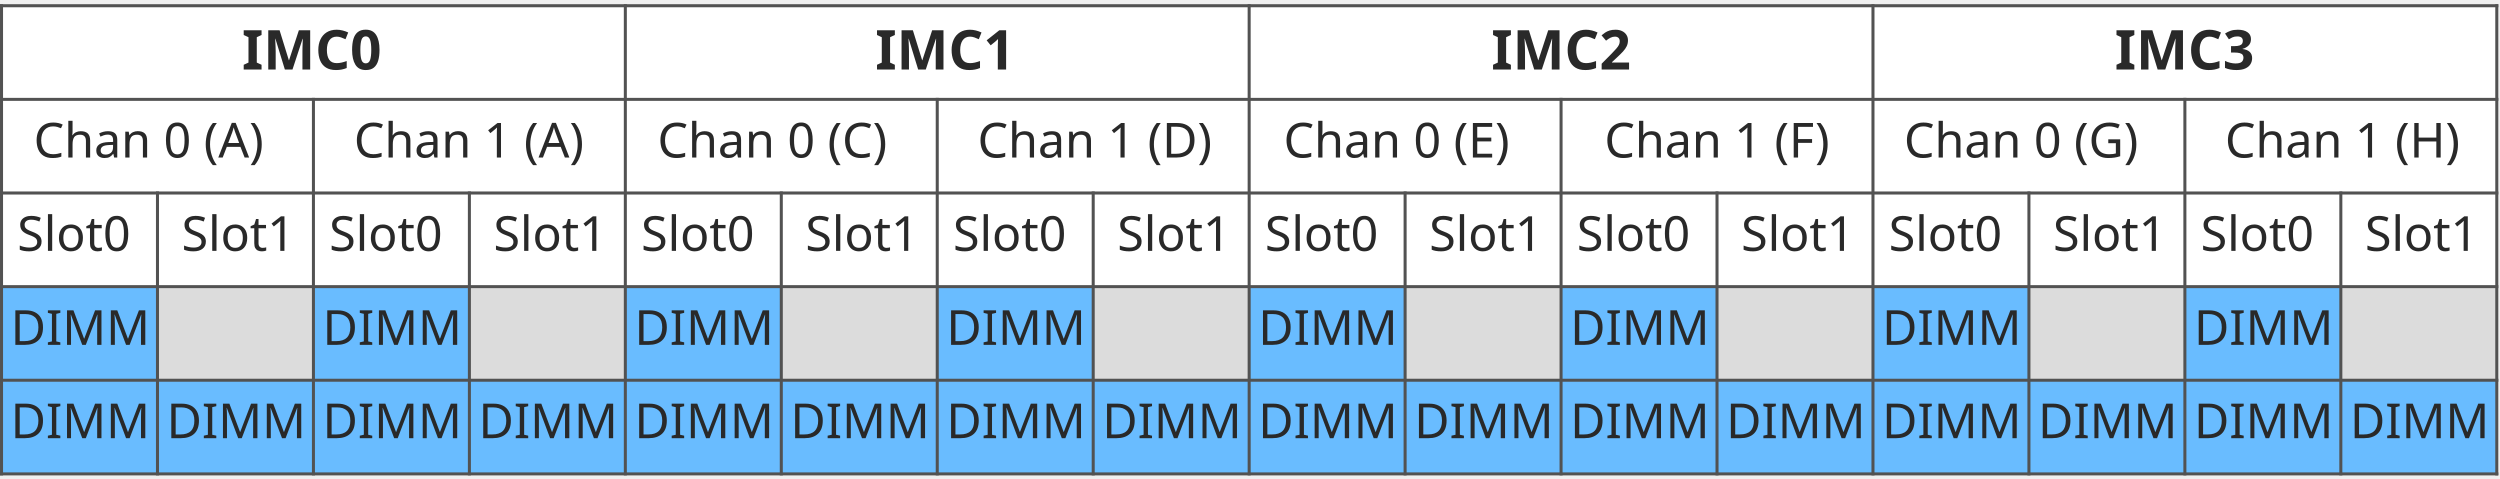
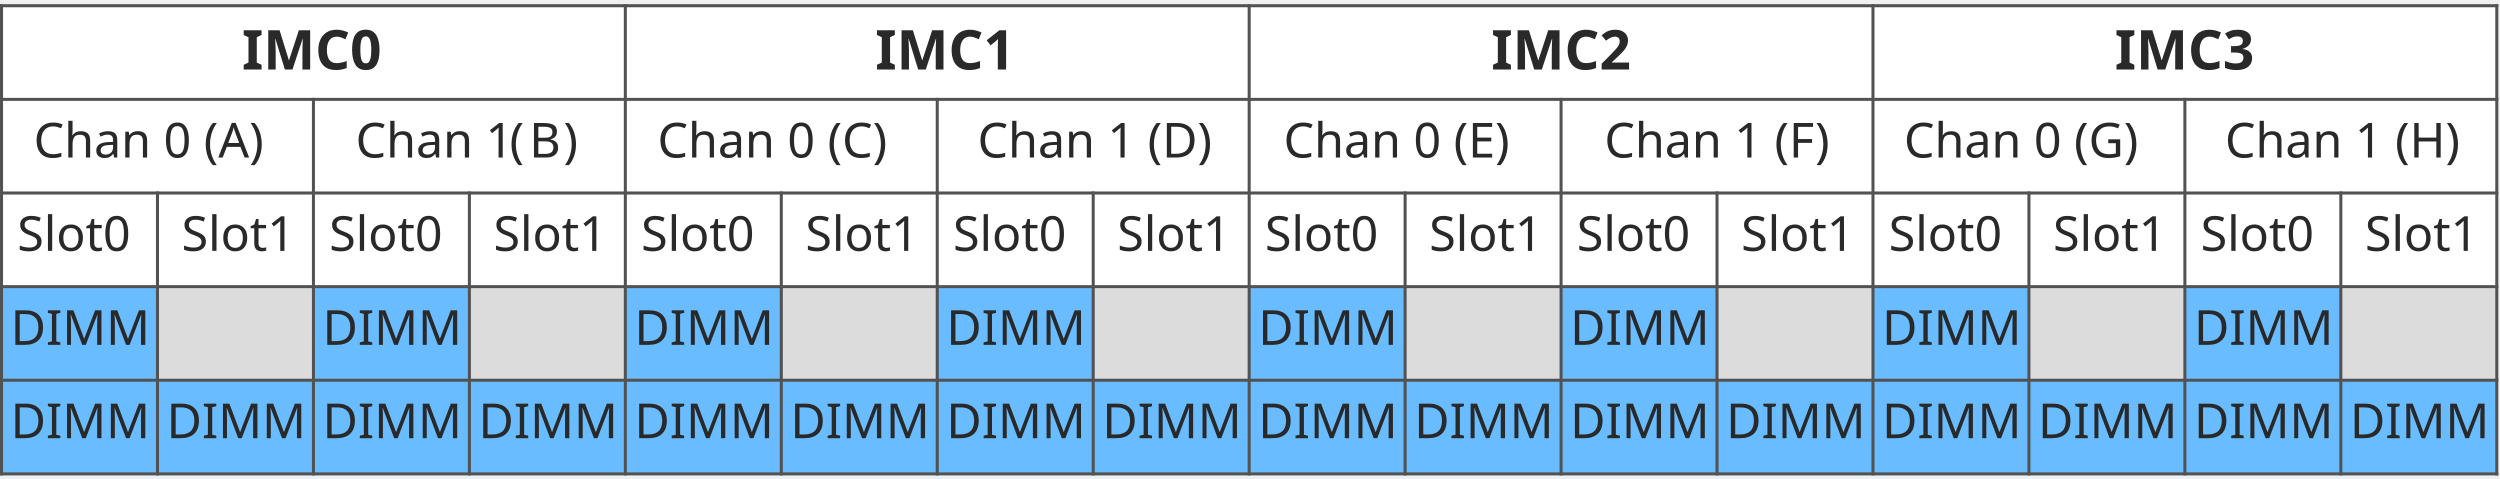
<svg xmlns="http://www.w3.org/2000/svg" width="3777" height="723" xml:space="preserve" overflow="hidden">
  <g transform="translate(-272 -852)">
    <path d="M274.302 860.642 1216.76 860.642 1216.76 1002.1 274.302 1002.1Z" fill="#FFFFFF" fill-rule="evenodd" />
    <path d="M1216.76 860.642 2159.23 860.642 2159.23 1002.1 1216.76 1002.1Z" fill="#FFFFFF" fill-rule="evenodd" />
    <path d="M2159.23 860.642 3101.69 860.642 3101.69 1002.1 2159.23 1002.1Z" fill="#FFFFFF" fill-rule="evenodd" />
    <path d="M3101.69 860.642 4044.15 860.642 4044.15 1002.1 3101.69 1002.1Z" fill="#FFFFFF" fill-rule="evenodd" />
    <path d="M274.302 1002.1 745.533 1002.1 745.533 1143.56 274.302 1143.56Z" fill="#FFFFFF" fill-rule="evenodd" />
    <path d="M745.533 1002.1 1216.76 1002.1 1216.76 1143.56 745.533 1143.56Z" fill="#FFFFFF" fill-rule="evenodd" />
    <path d="M1216.76 1002.1 1687.99 1002.1 1687.99 1143.56 1216.76 1143.56Z" fill="#FFFFFF" fill-rule="evenodd" />
    <path d="M1687.99 1002.1 2159.23 1002.1 2159.23 1143.56 1687.99 1143.56Z" fill="#FFFFFF" fill-rule="evenodd" />
    <path d="M2159.23 1002.1 2630.46 1002.1 2630.46 1143.56 2159.23 1143.56Z" fill="#FFFFFF" fill-rule="evenodd" />
    <path d="M2630.46 1002.1 3101.69 1002.1 3101.69 1143.56 2630.46 1143.56Z" fill="#FFFFFF" fill-rule="evenodd" />
    <path d="M3101.69 1002.1 3572.92 1002.1 3572.92 1143.56 3101.69 1143.56Z" fill="#FFFFFF" fill-rule="evenodd" />
    <path d="M3572.92 1002.1 4044.15 1002.1 4044.15 1143.56 3572.92 1143.56Z" fill="#FFFFFF" fill-rule="evenodd" />
    <path d="M274.302 1143.56 509.917 1143.56 509.917 1285.02 274.302 1285.02Z" fill="#FFFFFF" fill-rule="evenodd" />
    <path d="M509.917 1143.56 745.533 1143.56 745.533 1285.02 509.917 1285.02Z" fill="#FFFFFF" fill-rule="evenodd" />
    <path d="M745.533 1143.56 981.148 1143.56 981.148 1285.02 745.533 1285.02Z" fill="#FFFFFF" fill-rule="evenodd" />
    <path d="M981.148 1143.56 1216.76 1143.56 1216.76 1285.02 981.148 1285.02Z" fill="#FFFFFF" fill-rule="evenodd" />
    <path d="M1216.76 1143.56 1452.38 1143.56 1452.38 1285.02 1216.76 1285.02Z" fill="#FFFFFF" fill-rule="evenodd" />
    <path d="M1452.38 1143.56 1687.99 1143.56 1687.99 1285.02 1452.38 1285.02Z" fill="#FFFFFF" fill-rule="evenodd" />
    <path d="M1687.99 1143.56 1923.61 1143.56 1923.61 1285.02 1687.99 1285.02Z" fill="#FFFFFF" fill-rule="evenodd" />
    <path d="M1923.61 1143.56 2159.23 1143.56 2159.23 1285.02 1923.61 1285.02Z" fill="#FFFFFF" fill-rule="evenodd" />
    <path d="M2159.23 1143.56 2394.84 1143.56 2394.84 1285.02 2159.23 1285.02Z" fill="#FFFFFF" fill-rule="evenodd" />
    <path d="M2394.84 1143.56 2630.46 1143.56 2630.46 1285.02 2394.84 1285.02Z" fill="#FFFFFF" fill-rule="evenodd" />
    <path d="M2630.46 1143.56 2866.07 1143.56 2866.07 1285.02 2630.46 1285.02Z" fill="#FFFFFF" fill-rule="evenodd" />
    <path d="M2866.07 1143.56 3101.69 1143.56 3101.69 1285.02 2866.07 1285.02Z" fill="#FFFFFF" fill-rule="evenodd" />
    <path d="M3101.69 1143.56 3337.3 1143.56 3337.3 1285.02 3101.69 1285.02Z" fill="#FFFFFF" fill-rule="evenodd" />
    <path d="M3337.3 1143.56 3572.92 1143.56 3572.92 1285.02 3337.3 1285.02Z" fill="#FFFFFF" fill-rule="evenodd" />
    <path d="M3572.92 1143.56 3808.53 1143.56 3808.53 1285.02 3572.92 1285.02Z" fill="#FFFFFF" fill-rule="evenodd" />
    <path d="M3808.53 1143.56 4044.15 1143.56 4044.15 1285.02 3808.53 1285.02Z" fill="#FFFFFF" fill-rule="evenodd" />
    <path d="M274.302 1285.02 509.917 1285.02 509.917 1426.48 274.302 1426.48Z" fill="#69BCFF" fill-rule="evenodd" />
    <path d="M509.917 1285.02 745.533 1285.02 745.533 1426.48 509.917 1426.48Z" fill="#DCDCDC" fill-rule="evenodd" />
    <path d="M745.533 1285.02 981.148 1285.02 981.148 1426.48 745.533 1426.48Z" fill="#69BCFF" fill-rule="evenodd" />
    <path d="M981.148 1285.02 1216.76 1285.02 1216.76 1426.48 981.148 1426.48Z" fill="#DCDCDC" fill-rule="evenodd" />
    <path d="M1216.76 1285.02 1452.38 1285.02 1452.38 1426.48 1216.76 1426.48Z" fill="#69BCFF" fill-rule="evenodd" />
    <path d="M1452.38 1285.02 1687.99 1285.02 1687.99 1426.48 1452.38 1426.48Z" fill="#DCDCDC" fill-rule="evenodd" />
    <path d="M1687.99 1285.02 1923.61 1285.02 1923.61 1426.48 1687.99 1426.48Z" fill="#69BCFF" fill-rule="evenodd" />
    <path d="M1923.61 1285.02 2159.23 1285.02 2159.23 1426.48 1923.61 1426.48Z" fill="#DCDCDC" fill-rule="evenodd" />
    <path d="M2159.23 1285.02 2394.84 1285.02 2394.84 1426.48 2159.23 1426.48Z" fill="#69BCFF" fill-rule="evenodd" />
    <path d="M2394.84 1285.02 2630.46 1285.02 2630.46 1426.48 2394.84 1426.48Z" fill="#DCDCDC" fill-rule="evenodd" />
    <path d="M2630.46 1285.02 2866.07 1285.02 2866.07 1426.48 2630.46 1426.48Z" fill="#69BCFF" fill-rule="evenodd" />
    <path d="M2866.07 1285.02 3101.69 1285.02 3101.69 1426.48 2866.07 1426.48Z" fill="#DCDCDC" fill-rule="evenodd" />
    <path d="M3101.69 1285.02 3337.3 1285.02 3337.3 1426.48 3101.69 1426.48Z" fill="#69BCFF" fill-rule="evenodd" />
    <path d="M3337.3 1285.02 3572.92 1285.02 3572.92 1426.48 3337.3 1426.48Z" fill="#DCDCDC" fill-rule="evenodd" />
    <path d="M3572.92 1285.02 3808.53 1285.02 3808.53 1426.48 3572.92 1426.48Z" fill="#69BCFF" fill-rule="evenodd" />
    <path d="M3808.53 1285.02 4044.15 1285.02 4044.15 1426.48 3808.53 1426.48Z" fill="#DCDCDC" fill-rule="evenodd" />
    <path d="M274.302 1426.48 509.917 1426.48 509.917 1567.94 274.302 1567.94Z" fill="#69BCFF" fill-rule="evenodd" />
    <path d="M509.917 1426.48 745.533 1426.48 745.533 1567.94 509.917 1567.94Z" fill="#69BCFF" fill-rule="evenodd" />
    <path d="M745.533 1426.48 981.148 1426.48 981.148 1567.94 745.533 1567.94Z" fill="#69BCFF" fill-rule="evenodd" />
    <path d="M981.148 1426.48 1216.76 1426.48 1216.76 1567.94 981.148 1567.94Z" fill="#69BCFF" fill-rule="evenodd" />
    <path d="M1216.76 1426.48 1452.38 1426.48 1452.38 1567.94 1216.76 1567.94Z" fill="#69BCFF" fill-rule="evenodd" />
    <path d="M1452.38 1426.48 1687.99 1426.48 1687.99 1567.94 1452.38 1567.94Z" fill="#69BCFF" fill-rule="evenodd" />
    <path d="M1687.99 1426.48 1923.61 1426.48 1923.61 1567.94 1687.99 1567.94Z" fill="#69BCFF" fill-rule="evenodd" />
    <path d="M1923.61 1426.48 2159.23 1426.48 2159.23 1567.94 1923.61 1567.94Z" fill="#69BCFF" fill-rule="evenodd" />
    <path d="M2159.23 1426.48 2394.84 1426.48 2394.84 1567.94 2159.23 1567.94Z" fill="#69BCFF" fill-rule="evenodd" />
    <path d="M2394.84 1426.48 2630.46 1426.48 2630.46 1567.94 2394.84 1567.94Z" fill="#69BCFF" fill-rule="evenodd" />
    <path d="M2630.46 1426.48 2866.07 1426.48 2866.07 1567.94 2630.46 1567.94Z" fill="#69BCFF" fill-rule="evenodd" />
    <path d="M2866.07 1426.48 3101.69 1426.48 3101.69 1567.94 2866.07 1567.94Z" fill="#69BCFF" fill-rule="evenodd" />
    <path d="M3101.69 1426.48 3337.3 1426.48 3337.3 1567.94 3101.69 1567.94Z" fill="#69BCFF" fill-rule="evenodd" />
    <path d="M3337.3 1426.48 3572.92 1426.48 3572.92 1567.94 3337.3 1567.94Z" fill="#69BCFF" fill-rule="evenodd" />
    <path d="M3572.92 1426.48 3808.53 1426.48 3808.53 1567.94 3572.92 1567.94Z" fill="#69BCFF" fill-rule="evenodd" />
    <path d="M3808.53 1426.48 4044.15 1426.48 4044.15 1567.94 3808.53 1567.94Z" fill="#69BCFF" fill-rule="evenodd" />
    <path d="M509.917 1141.27 509.917 1570.23" stroke="#525252" stroke-width="4.583" stroke-linejoin="round" stroke-miterlimit="10" fill="none" fill-rule="evenodd" />
    <path d="M745.533 999.81 745.533 1570.23" stroke="#525252" stroke-width="4.583" stroke-linejoin="round" stroke-miterlimit="10" fill="none" fill-rule="evenodd" />
    <path d="M981.148 1141.27 981.148 1570.23" stroke="#525252" stroke-width="4.583" stroke-linejoin="round" stroke-miterlimit="10" fill="none" fill-rule="evenodd" />
    <path d="M1216.76 858.35 1216.76 1570.23" stroke="#525252" stroke-width="4.583" stroke-linejoin="round" stroke-miterlimit="10" fill="none" fill-rule="evenodd" />
    <path d="M1452.38 1141.27 1452.38 1570.23" stroke="#525252" stroke-width="4.583" stroke-linejoin="round" stroke-miterlimit="10" fill="none" fill-rule="evenodd" />
    <path d="M1687.99 999.81 1687.99 1570.23" stroke="#525252" stroke-width="4.583" stroke-linejoin="round" stroke-miterlimit="10" fill="none" fill-rule="evenodd" />
    <path d="M1923.61 1141.27 1923.61 1570.23" stroke="#525252" stroke-width="4.583" stroke-linejoin="round" stroke-miterlimit="10" fill="none" fill-rule="evenodd" />
    <path d="M2159.23 858.35 2159.23 1570.23" stroke="#525252" stroke-width="4.583" stroke-linejoin="round" stroke-miterlimit="10" fill="none" fill-rule="evenodd" />
    <path d="M2394.84 1141.27 2394.84 1570.23" stroke="#525252" stroke-width="4.583" stroke-linejoin="round" stroke-miterlimit="10" fill="none" fill-rule="evenodd" />
    <path d="M2630.46 999.81 2630.46 1570.23" stroke="#525252" stroke-width="4.583" stroke-linejoin="round" stroke-miterlimit="10" fill="none" fill-rule="evenodd" />
    <path d="M2866.07 1141.27 2866.07 1570.23" stroke="#525252" stroke-width="4.583" stroke-linejoin="round" stroke-miterlimit="10" fill="none" fill-rule="evenodd" />
    <path d="M3101.69 858.35 3101.69 1570.23" stroke="#525252" stroke-width="4.583" stroke-linejoin="round" stroke-miterlimit="10" fill="none" fill-rule="evenodd" />
    <path d="M3337.3 1141.27 3337.3 1570.23" stroke="#525252" stroke-width="4.583" stroke-linejoin="round" stroke-miterlimit="10" fill="none" fill-rule="evenodd" />
    <path d="M3572.92 999.81 3572.92 1570.23" stroke="#525252" stroke-width="4.583" stroke-linejoin="round" stroke-miterlimit="10" fill="none" fill-rule="evenodd" />
    <path d="M3808.53 1141.27 3808.53 1570.23" stroke="#525252" stroke-width="4.583" stroke-linejoin="round" stroke-miterlimit="10" fill="none" fill-rule="evenodd" />
    <path d="M272.01 1002.1 4046.44 1002.1" stroke="#525252" stroke-width="4.583" stroke-linejoin="round" stroke-miterlimit="10" fill="none" fill-rule="evenodd" />
    <path d="M272.01 1143.56 4046.44 1143.56" stroke="#525252" stroke-width="4.583" stroke-linejoin="round" stroke-miterlimit="10" fill="none" fill-rule="evenodd" />
    <path d="M272.01 1285.02 4046.44 1285.02" stroke="#525252" stroke-width="4.583" stroke-linejoin="round" stroke-miterlimit="10" fill="none" fill-rule="evenodd" />
    <path d="M272.01 1426.48 4046.44 1426.48" stroke="#525252" stroke-width="4.583" stroke-linejoin="round" stroke-miterlimit="10" fill="none" fill-rule="evenodd" />
    <path d="M274.302 858.35 274.302 1570.23" stroke="#525252" stroke-width="4.583" stroke-linejoin="round" stroke-miterlimit="10" fill="none" fill-rule="evenodd" />
    <path d="M4044.15 858.35 4044.15 1570.23" stroke="#525252" stroke-width="4.583" stroke-linejoin="round" stroke-miterlimit="10" fill="none" fill-rule="evenodd" />
    <path d="M272.01 860.642 4046.44 860.642" stroke="#525252" stroke-width="4.583" stroke-linejoin="round" stroke-miterlimit="10" fill="none" fill-rule="evenodd" />
    <path d="M272.01 1567.94 4046.44 1567.94" stroke="#525252" stroke-width="4.583" stroke-linejoin="round" stroke-miterlimit="10" fill="none" fill-rule="evenodd" />
    <text fill="#292929" font-family="IntelOne Text Light,IntelOne Text Light_MSFontService,sans-serif" font-weight="700" font-size="83" transform="matrix(1 0 0 1 3466.93 957)">IMC3</text>
    <text fill="#292929" font-family="IntelOne Text Light,IntelOne Text Light_MSFontService,sans-serif" font-weight="700" font-size="83" transform="matrix(1 0 0 1 2525.04 957)">IMC2</text>
    <text fill="#292929" font-family="IntelOne Text Light,IntelOne Text Light_MSFontService,sans-serif" font-weight="700" font-size="83" transform="matrix(1 0 0 1 1594.32 957)">IMC1</text>
    <text fill="#292929" font-family="IntelOne Text Light,IntelOne Text Light_MSFontService,sans-serif" font-weight="700" font-size="83" transform="matrix(1 0 0 1 637.538 957)">IMC0</text>
    <text fill="#292929" font-family="IntelOne Text Light,IntelOne Text Light_MSFontService,sans-serif" font-weight="300" font-size="73" transform="matrix(1 0 0 1 3633.51 1090)">Chan 1 (H)</text>
    <text fill="#292929" font-family="IntelOne Text Light,IntelOne Text Light_MSFontService,sans-serif" font-weight="300" font-size="73" transform="matrix(1 0 0 1 3148.53 1090)">Chan 0 (G)</text>
    <text fill="#292929" font-family="IntelOne Text Light,IntelOne Text Light_MSFontService,sans-serif" font-weight="300" font-size="73" transform="matrix(1 0 0 1 2695.92 1090)">Chan 1 (F)</text>
    <text fill="#292929" font-family="IntelOne Text Light,IntelOne Text Light_MSFontService,sans-serif" font-weight="300" font-size="73" transform="matrix(1 0 0 1 2211.22 1090)">Chan 0 (E)</text>
    <text fill="#292929" font-family="IntelOne Text Light,IntelOne Text Light_MSFontService,sans-serif" font-weight="300" font-size="73" transform="matrix(1 0 0 1 1748.87 1090)">Chan 1 (D)</text>
    <text fill="#292929" font-family="IntelOne Text Light,IntelOne Text Light_MSFontService,sans-serif" font-weight="300" font-size="73" transform="matrix(1 0 0 1 1265.32 1090)">Chan 0 (C)</text>
-     <text fill="#292929" font-family="IntelOne Text Light,IntelOne Text Light_MSFontService,sans-serif" font-weight="300" font-size="73" transform="matrix(1 0 0 1 806.695 1090)">Chan 1 (A)</text>
+     <text fill="#292929" font-family="IntelOne Text Light,IntelOne Text Light_MSFontService,sans-serif" font-weight="300" font-size="73" transform="matrix(1 0 0 1 809.273 1090)">Chan 1 </text>
+     <text fill="#292929" font-family="IntelOne Text Light,IntelOne Text Light_MSFontService,sans-serif" font-weight="300" font-size="73" transform="matrix(1 0 0 1 1041.88 1090)">(</text>
+     <text fill="#292929" font-family="IntelOne Text Light,IntelOne Text Light_MSFontService,sans-serif" font-weight="300" font-size="73" transform="matrix(1 0 0 1 1071.67 1090)">B</text>
+     <text fill="#292929" font-family="IntelOne Text Light,IntelOne Text Light_MSFontService,sans-serif" font-weight="300" font-size="73" transform="matrix(1 0 0 1 1123.23 1090)">)</text>
    <text fill="#292929" font-family="IntelOne Text Light,IntelOne Text Light_MSFontService,sans-serif" font-weight="300" font-size="73" transform="matrix(1 0 0 1 322.86 1090)">Chan 0 (A)</text>
    <g>
      <text fill="#292929" font-family="IntelOne Text Light,IntelOne Text Light_MSFontService,sans-serif" font-weight="300" font-size="73" transform="matrix(1 0 0 1 3844.99 1231)">Slot1</text>
    </g>
    <g>
      <text fill="#292929" font-family="IntelOne Text Light,IntelOne Text Light_MSFontService,sans-serif" font-weight="300" font-size="73" transform="matrix(1 0 0 1 3596.77 1231)">Slot0</text>
    </g>
    <g>
      <text fill="#292929" font-family="IntelOne Text Light,IntelOne Text Light_MSFontService,sans-serif" font-weight="300" font-size="73" transform="matrix(1 0 0 1 3373.76 1231)">Slot1</text>
    </g>
    <g>
      <text fill="#292929" font-family="IntelOne Text Light,IntelOne Text Light_MSFontService,sans-serif" font-weight="300" font-size="73" transform="matrix(1 0 0 1 3125.54 1231)">Slot0</text>
    </g>
    <g>
      <text fill="#292929" font-family="IntelOne Text Light,IntelOne Text Light_MSFontService,sans-serif" font-weight="300" font-size="73" transform="matrix(1 0 0 1 2902.53 1231)">Slot1</text>
    </g>
    <g>
      <text fill="#292929" font-family="IntelOne Text Light,IntelOne Text Light_MSFontService,sans-serif" font-weight="300" font-size="73" transform="matrix(1 0 0 1 2654.31 1231)">Slot0</text>
    </g>
    <g>
      <text fill="#292929" font-family="IntelOne Text Light,IntelOne Text Light_MSFontService,sans-serif" font-weight="300" font-size="73" transform="matrix(1 0 0 1 2431.29 1231)">Slot1</text>
    </g>
    <g>
      <text fill="#292929" font-family="IntelOne Text Light,IntelOne Text Light_MSFontService,sans-serif" font-weight="300" font-size="73" transform="matrix(1 0 0 1 2183.07 1231)">Slot0</text>
    </g>
    <g>
      <text fill="#292929" font-family="IntelOne Text Light,IntelOne Text Light_MSFontService,sans-serif" font-weight="300" font-size="73" transform="matrix(1 0 0 1 1960.06 1231)">Slot1</text>
    </g>
    <g>
      <text fill="#292929" font-family="IntelOne Text Light,IntelOne Text Light_MSFontService,sans-serif" font-weight="300" font-size="73" transform="matrix(1 0 0 1 1711.84 1231)">Slot0</text>
    </g>
    <g>
      <text fill="#292929" font-family="IntelOne Text Light,IntelOne Text Light_MSFontService,sans-serif" font-weight="300" font-size="73" transform="matrix(1 0 0 1 1488.83 1231)">Slot1</text>
    </g>
    <g>
      <text fill="#292929" font-family="IntelOne Text Light,IntelOne Text Light_MSFontService,sans-serif" font-weight="300" font-size="73" transform="matrix(1 0 0 1 1240.61 1231)">Slot0</text>
    </g>
    <g>
      <text fill="#292929" font-family="IntelOne Text Light,IntelOne Text Light_MSFontService,sans-serif" font-weight="300" font-size="73" transform="matrix(1 0 0 1 1017.6 1231)">Slot1</text>
    </g>
    <g>
      <text fill="#292929" font-family="IntelOne Text Light,IntelOne Text Light_MSFontService,sans-serif" font-weight="300" font-size="73" transform="matrix(1 0 0 1 769.382 1231)">Slot0</text>
    </g>
    <g>
      <text fill="#292929" font-family="IntelOne Text Light,IntelOne Text Light_MSFontService,sans-serif" font-weight="300" font-size="73" transform="matrix(1 0 0 1 546.371 1231)">Slot1</text>
    </g>
    <g>
      <text fill="#292929" font-family="IntelOne Text Light,IntelOne Text Light_MSFontService,sans-serif" font-weight="300" font-size="73" transform="matrix(1 0 0 1 298.151 1231)">Slot0</text>
    </g>
    <g>
      <text fill="#292929" font-family="IntelOne Text Light,IntelOne Text Light_MSFontService,sans-serif" font-weight="300" font-size="73" transform="matrix(1 0 0 1 3586.74 1373)">DIMM</text>
    </g>
    <g>
      <text fill="#292929" font-family="IntelOne Text Light,IntelOne Text Light_MSFontService,sans-serif" font-weight="300" font-size="73" transform="matrix(1 0 0 1 3115.51 1373)">DIMM</text>
    </g>
    <g>
      <text fill="#292929" font-family="IntelOne Text Light,IntelOne Text Light_MSFontService,sans-serif" font-weight="300" font-size="73" transform="matrix(1 0 0 1 2644.28 1373)">DIMM</text>
    </g>
    <g>
      <text fill="#292929" font-family="IntelOne Text Light,IntelOne Text Light_MSFontService,sans-serif" font-weight="300" font-size="73" transform="matrix(1 0 0 1 2173.05 1373)">DIMM</text>
    </g>
    <g>
      <text fill="#292929" font-family="IntelOne Text Light,IntelOne Text Light_MSFontService,sans-serif" font-weight="300" font-size="73" transform="matrix(1 0 0 1 1701.82 1373)">DIMM</text>
    </g>
    <g>
      <text fill="#292929" font-family="IntelOne Text Light,IntelOne Text Light_MSFontService,sans-serif" font-weight="300" font-size="73" transform="matrix(1 0 0 1 1230.59 1373)">DIMM</text>
    </g>
    <g>
      <text fill="#292929" font-family="IntelOne Text Light,IntelOne Text Light_MSFontService,sans-serif" font-weight="300" font-size="73" transform="matrix(1 0 0 1 759.356 1373)">DIMM</text>
    </g>
    <g>
      <text fill="#292929" font-family="IntelOne Text Light,IntelOne Text Light_MSFontService,sans-serif" font-weight="300" font-size="73" transform="matrix(1 0 0 1 288.125 1373)">DIMM</text>
    </g>
    <g>
      <text fill="#292929" font-family="IntelOne Text Light,IntelOne Text Light_MSFontService,sans-serif" font-weight="300" font-size="73" transform="matrix(1 0 0 1 3822.36 1514)">DIMM</text>
    </g>
    <g>
      <text fill="#292929" font-family="IntelOne Text Light,IntelOne Text Light_MSFontService,sans-serif" font-weight="300" font-size="73" transform="matrix(1 0 0 1 3586.74 1514)">DIMM</text>
    </g>
    <g>
      <text fill="#292929" font-family="IntelOne Text Light,IntelOne Text Light_MSFontService,sans-serif" font-weight="300" font-size="73" transform="matrix(1 0 0 1 3351.13 1514)">DIMM</text>
    </g>
    <g>
      <text fill="#292929" font-family="IntelOne Text Light,IntelOne Text Light_MSFontService,sans-serif" font-weight="300" font-size="73" transform="matrix(1 0 0 1 3115.51 1514)">DIMM</text>
    </g>
    <g>
      <text fill="#292929" font-family="IntelOne Text Light,IntelOne Text Light_MSFontService,sans-serif" font-weight="300" font-size="73" transform="matrix(1 0 0 1 2879.9 1514)">DIMM</text>
    </g>
    <g>
      <text fill="#292929" font-family="IntelOne Text Light,IntelOne Text Light_MSFontService,sans-serif" font-weight="300" font-size="73" transform="matrix(1 0 0 1 2644.28 1514)">DIMM</text>
    </g>
    <g>
      <text fill="#292929" font-family="IntelOne Text Light,IntelOne Text Light_MSFontService,sans-serif" font-weight="300" font-size="73" transform="matrix(1 0 0 1 2408.66 1514)">DIMM</text>
    </g>
    <g>
      <text fill="#292929" font-family="IntelOne Text Light,IntelOne Text Light_MSFontService,sans-serif" font-weight="300" font-size="73" transform="matrix(1 0 0 1 2173.05 1514)">DIMM</text>
    </g>
    <g>
      <text fill="#292929" font-family="IntelOne Text Light,IntelOne Text Light_MSFontService,sans-serif" font-weight="300" font-size="73" transform="matrix(1 0 0 1 1937.43 1514)">DIMM</text>
    </g>
    <g>
      <text fill="#292929" font-family="IntelOne Text Light,IntelOne Text Light_MSFontService,sans-serif" font-weight="300" font-size="73" transform="matrix(1 0 0 1 1701.82 1514)">DIMM</text>
    </g>
    <g>
      <text fill="#292929" font-family="IntelOne Text Light,IntelOne Text Light_MSFontService,sans-serif" font-weight="300" font-size="73" transform="matrix(1 0 0 1 1466.2 1514)">DIMM</text>
    </g>
    <g>
      <text fill="#292929" font-family="IntelOne Text Light,IntelOne Text Light_MSFontService,sans-serif" font-weight="300" font-size="73" transform="matrix(1 0 0 1 1230.59 1514)">DIMM</text>
    </g>
    <g>
      <text fill="#292929" font-family="IntelOne Text Light,IntelOne Text Light_MSFontService,sans-serif" font-weight="300" font-size="73" transform="matrix(1 0 0 1 994.972 1514)">DIMM</text>
    </g>
    <g>
      <text fill="#292929" font-family="IntelOne Text Light,IntelOne Text Light_MSFontService,sans-serif" font-weight="300" font-size="73" transform="matrix(1 0 0 1 759.356 1514)">DIMM</text>
    </g>
    <g>
      <text fill="#292929" font-family="IntelOne Text Light,IntelOne Text Light_MSFontService,sans-serif" font-weight="300" font-size="73" transform="matrix(1 0 0 1 523.741 1514)">DIMM</text>
    </g>
    <g>
      <text fill="#292929" font-family="IntelOne Text Light,IntelOne Text Light_MSFontService,sans-serif" font-weight="300" font-size="73" transform="matrix(1 0 0 1 288.125 1514)">DIMM</text>
    </g>
  </g>
</svg>
